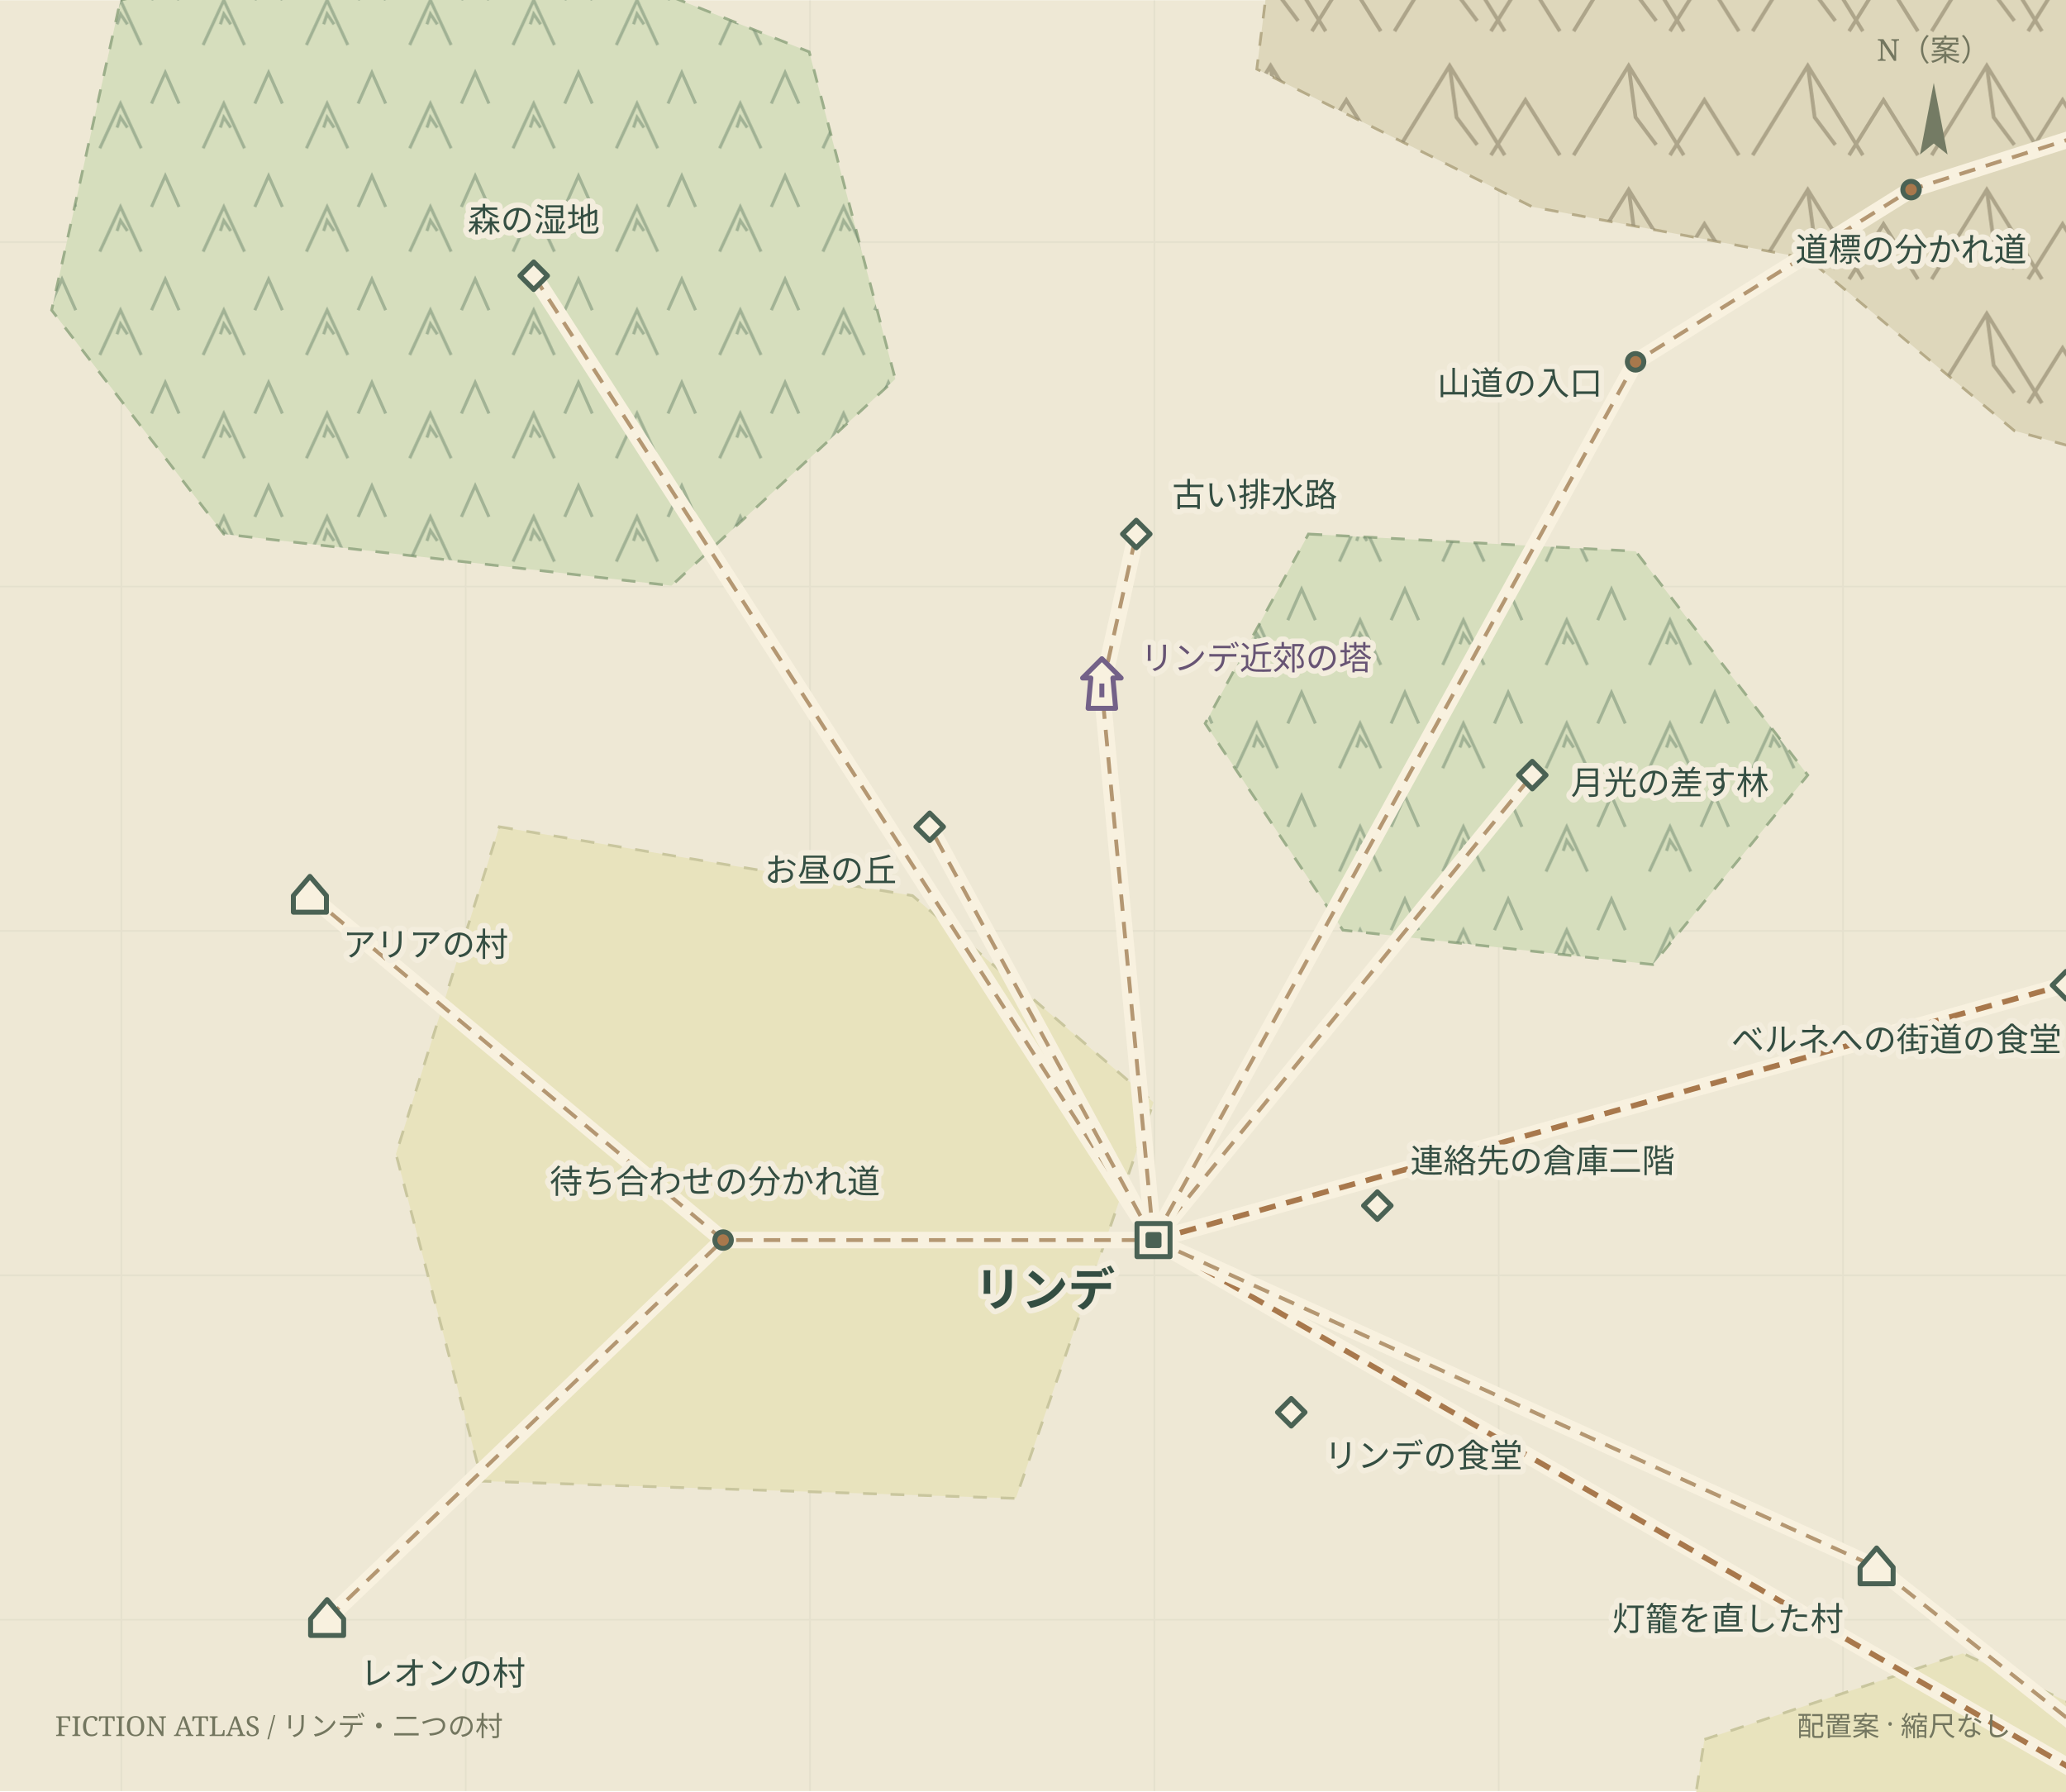
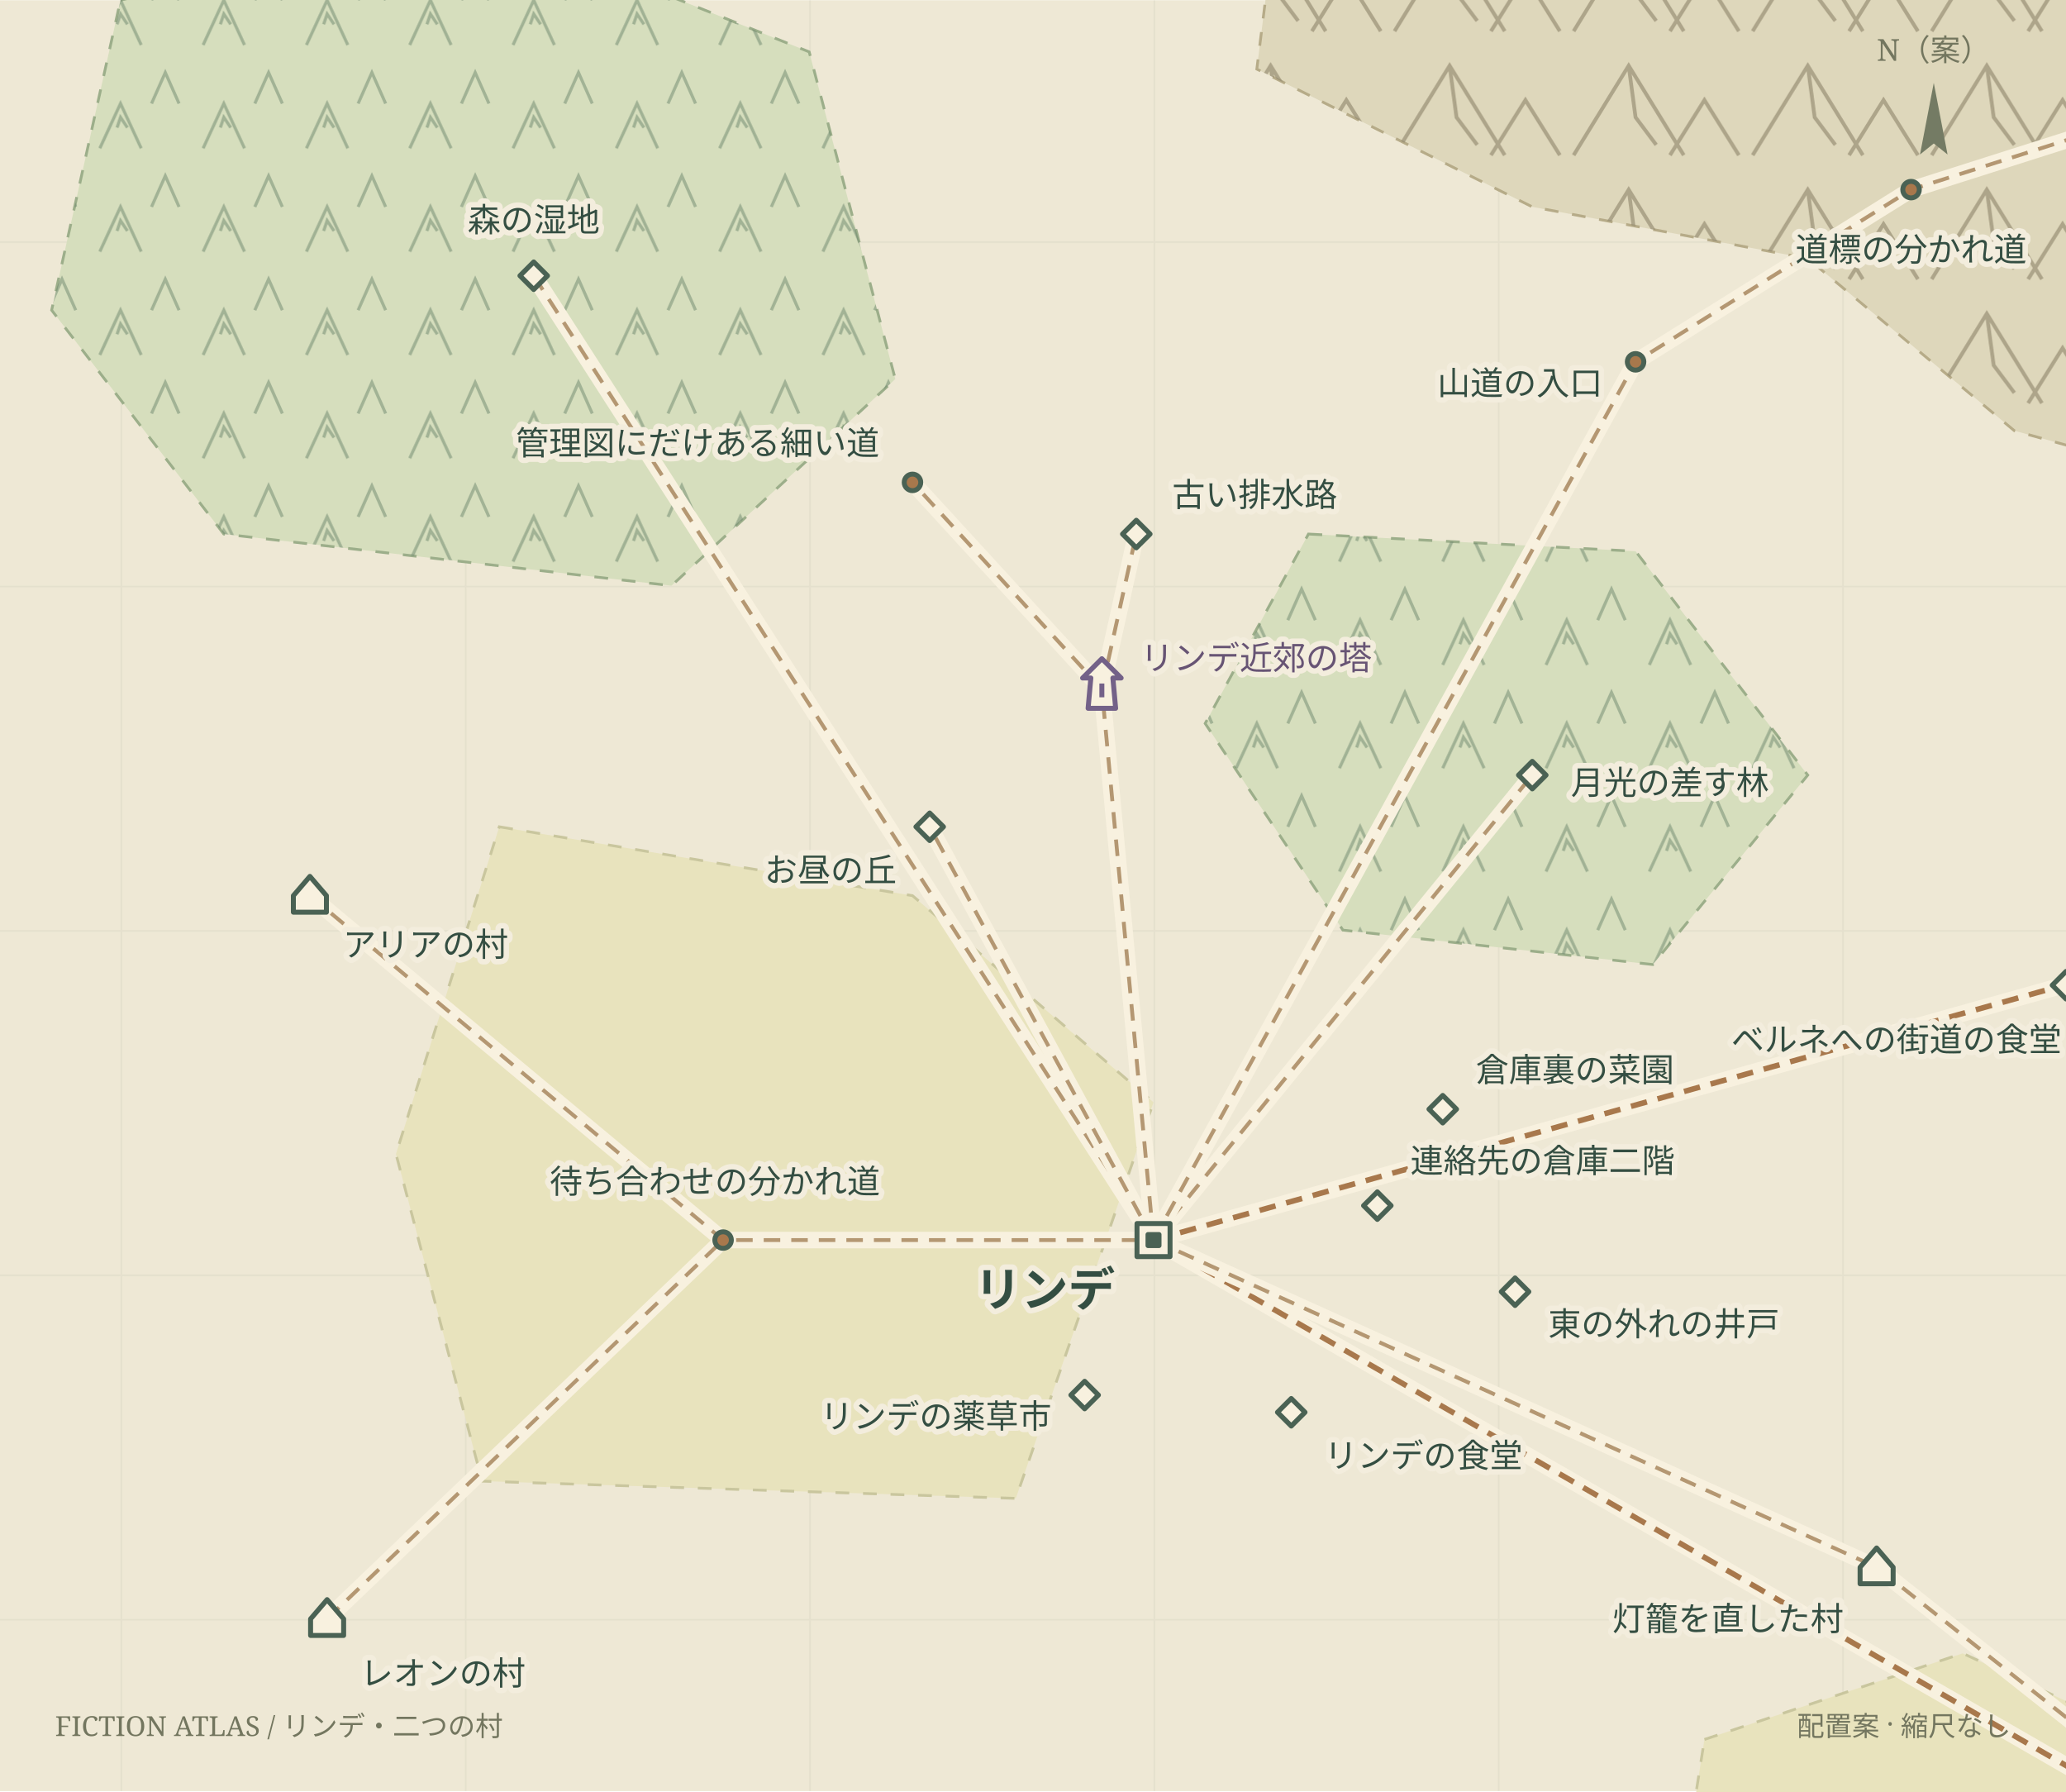
<svg xmlns="http://www.w3.org/2000/svg" width="1600" height="1387" id="map" role="img" aria-label="リンデ・二つの村" viewBox="65 130 600 520" style="font-family: &quot;Yu Gothic UI&quot;, Meiryo, sans-serif;">
  <defs>
    <pattern id="grid" width="100" height="100" patternUnits="userSpaceOnUse">
      <path d="M 100 0 L 0 0 0 100" fill="none" stroke="#637a6510" stroke-width="1" />
    </pattern>
    <pattern id="forest-pattern" width="30" height="30" patternUnits="userSpaceOnUse">
      <path d="M 4 23 L 10 10 L 16 23 M 9 17 L 10 14 L 12 17 M 19 10 L 23 1 L 27 10" fill="none" stroke="#6e876e" stroke-width="0.9" opacity="0.5" />
    </pattern>
    <pattern id="mountain-pattern" width="52" height="36" patternUnits="userSpaceOnUse">
      <path d="M 2 31 L 18 5 L 34 31 M 18 5 L 20 20 L 26 28 M 30 31 L 40 15 L 50 31" fill="none" stroke="#948a70" stroke-width="1.1" opacity="0.65" />
    </pattern>
  </defs>
  <rect x="65" y="130" width="600" height="520" fill="#eee8d5" />
  <rect x="65" y="130" width="600" height="520" fill="url(#grid)" />
  <polygon points="210,370 330,390 400,450 360,565 205,560 180,465" fill="#e8e3bd" stroke="#c9c69e" stroke-width="0.8" stroke-dasharray="4 4" />
  <polygon points="100,130 200,105 300,145 325,240 260,300 130,285 80,220" fill="#d6debd" stroke="#9cae8a" stroke-width="0.8" stroke-dasharray="4 4" />
  <polygon points="100,130 200,105 300,145 325,240 260,300 130,285 80,220" fill="url(#forest-pattern)" pointer-events="none" />
  <polygon points="445,285 540,290 590,355 545,410 455,400 415,340" fill="#d6debd" stroke="#9cae8a" stroke-width="0.8" stroke-dasharray="4 4" />
  <polygon points="445,285 540,290 590,355 545,410 455,400 415,340" fill="url(#forest-pattern)" pointer-events="none" />
  <polygon points="440,70 540,60 650,70 765,80 845,150 825,240 740,280 650,255 590,205 510,190 430,150" fill="#ded7bb" stroke="#b6ab88" stroke-width="0.8" stroke-dasharray="4 4" />
  <polygon points="440,70 540,60 650,70 765,80 845,150 825,240 740,280 650,255 590,205 510,190 430,150" fill="url(#mountain-pattern)" pointer-events="none" />
  <polyline points="990,205 1020,255 1005,310 1020,360 1050,420 1060,490" fill="none" stroke="#90b3b3" stroke-width="4" stroke-linejoin="round" stroke-linecap="round" />
  <polygon points="810,545 890,535 990,580 1010,650 960,700 860,690 820,625" fill="#d6debd" stroke="#9cae8a" stroke-width="0.8" stroke-dasharray="4 4" />
  <polygon points="810,545 890,535 990,580 1010,650 960,700 860,690 820,625" fill="url(#forest-pattern)" pointer-events="none" />
  <polygon points="560,635 635,610 700,640 790,740 760,810 600,805 545,730" fill="#e8e3bd" stroke="#c9c69e" stroke-width="0.8" stroke-dasharray="4 4" />
  <polyline points="400,490 900,350" fill="none" stroke="#f8f1df" stroke-width="4.8" stroke-linejoin="round" />
  <polyline points="400,490 900,350" fill="none" stroke="#a8784c" stroke-width="1.6" stroke-dasharray="4.8 3.2" stroke-linejoin="round" />
  <polyline points="400,490 730,680" fill="none" stroke="#f8f1df" stroke-width="4.8" stroke-linejoin="round" />
  <polyline points="400,490 730,680" fill="none" stroke="#a8784c" stroke-width="1.6" stroke-dasharray="4.8 3.2" stroke-linejoin="round" />
  <polyline points="155,390 275,490 400,490" fill="none" stroke="#f8f1df" stroke-width="4.8" stroke-linejoin="round" />
  <polyline points="155,390 275,490 400,490" fill="none" stroke="#b49772" stroke-width="1.12" stroke-dasharray="4.8 3.2" stroke-linejoin="round" />
  <polyline points="160,600 275,490" fill="none" stroke="#f8f1df" stroke-width="4.8" stroke-linejoin="round" />
  <polyline points="160,600 275,490" fill="none" stroke="#b49772" stroke-width="1.12" stroke-dasharray="4.8 3.2" stroke-linejoin="round" />
  <polyline points="400,490 385,330" fill="none" stroke="#f8f1df" stroke-width="4.8" stroke-linejoin="round" />
  <polyline points="400,490 385,330" fill="none" stroke="#b49772" stroke-width="1.12" stroke-dasharray="4.8 3.2" stroke-linejoin="round" />
  <polyline points="400,490 220,210" fill="none" stroke="#f8f1df" stroke-width="4.8" stroke-linejoin="round" />
  <polyline points="400,490 220,210" fill="none" stroke="#b49772" stroke-width="1.12" stroke-dasharray="4.8 3.2" stroke-linejoin="round" />
  <polyline points="400,490 510,355" fill="none" stroke="#f8f1df" stroke-width="4.8" stroke-linejoin="round" />
  <polyline points="400,490 510,355" fill="none" stroke="#b49772" stroke-width="1.12" stroke-dasharray="4.8 3.2" stroke-linejoin="round" />
  <polyline points="400,490 540,235 620,185 730,150 900,130" fill="none" stroke="#f8f1df" stroke-width="4.8" stroke-linejoin="round" />
  <polyline points="400,490 540,235 620,185 730,150 900,130" fill="none" stroke="#b49772" stroke-width="1.12" stroke-dasharray="4.8 3.2" stroke-linejoin="round" />
  <polyline points="400,490 610,585 730,680" fill="none" stroke="#f8f1df" stroke-width="4.8" stroke-linejoin="round" />
  <polyline points="400,490 610,585 730,680" fill="none" stroke="#b49772" stroke-width="1.12" stroke-dasharray="4.8 3.2" stroke-linejoin="round" />
  <polyline points="900,350 870,260" fill="none" stroke="#f8f1df" stroke-width="4.8" stroke-linejoin="round" />
  <polyline points="900,350 870,260" fill="none" stroke="#b49772" stroke-width="1.12" stroke-dasharray="4.8 3.2" stroke-linejoin="round" />
  <polyline points="900,350 1020,360 1095,300" fill="none" stroke="#f8f1df" stroke-width="4.8" stroke-linejoin="round" />
  <polyline points="900,350 1020,360 1095,300" fill="none" stroke="#b49772" stroke-width="1.12" stroke-dasharray="4.8 3.2" stroke-linejoin="round" />
  <polyline points="730,680 850,660" fill="none" stroke="#f8f1df" stroke-width="4.8" stroke-linejoin="round" />
  <polyline points="730,680 850,660" fill="none" stroke="#b49772" stroke-width="1.12" stroke-dasharray="4.8 3.2" stroke-linejoin="round" />
  <polyline points="385,330 395,285" fill="none" stroke="#f8f1df" stroke-width="4.8" stroke-linejoin="round" />
  <polyline points="385,330 395,285" fill="none" stroke="#b49772" stroke-width="1.12" stroke-dasharray="4.8 3.2" stroke-linejoin="round" />
+   <polyline points="385,330 330,270" fill="none" stroke="#f8f1df" stroke-width="4.8" stroke-linejoin="round" />
+   <polyline points="385,330 330,270" fill="none" stroke="#b49772" stroke-width="1.12" stroke-dasharray="4.8 3.2" stroke-linejoin="round" />
  <polyline points="400,490 335,370" fill="none" stroke="#f8f1df" stroke-width="4.8" stroke-linejoin="round" />
  <polyline points="400,490 335,370" fill="none" stroke="#b49772" stroke-width="1.12" stroke-dasharray="4.8 3.2" stroke-linejoin="round" />
  <polyline points="900,350 850,300 870,260" fill="none" stroke="#f8f1df" stroke-width="4.8" stroke-linejoin="round" />
  <polyline points="900,350 850,300 870,260" fill="none" stroke="#b49772" stroke-width="1.12" stroke-dasharray="4.8 3.2" stroke-linejoin="round" />
  <polyline points="900,350 955,320 1020,360" fill="none" stroke="#f8f1df" stroke-width="4.8" stroke-linejoin="round" />
  <polyline points="900,350 955,320 1020,360" fill="none" stroke="#b49772" stroke-width="1.12" stroke-dasharray="4.8 3.2" stroke-linejoin="round" />
  <polyline points="765,715 930,650 845,605" fill="none" stroke="#f8f1df" stroke-width="4.8" stroke-linejoin="round" />
  <polyline points="765,715 930,650 845,605" fill="none" stroke="#b49772" stroke-width="1.12" stroke-dasharray="4.8 3.2" stroke-linejoin="round" />
  <polyline points="845,605 930,650 1040,740" fill="none" stroke="#f8f1df" stroke-width="4.8" stroke-linejoin="round" />
  <polyline points="845,605 930,650 1040,740" fill="none" stroke="#b49772" stroke-width="1.12" stroke-dasharray="4.8 3.2" stroke-linejoin="round" />
  <g transform="translate(400 490)" class="place" tabindex="0" role="button" aria-label="リンデ" data-id="linde">
    <circle r="11.2" fill="transparent" stroke="none" stroke-width="0.8" class="halo" />
    <g fill="#f8f1df" stroke="#4a6254" stroke-width="1.44" stroke-linejoin="round">
      <rect x="-4.8" y="-4.8" width="9.6" height="9.6" />
      <rect x="-1.6" y="-1.6" width="3.2" height="3.2" fill="#4a6254" />
    </g>
    <text x="-11.2" y="19.2" font-size="13.6" font-weight="600" text-anchor="end" fill="#344e42" stroke="#f3eddd" stroke-width="3.2" paint-order="stroke" stroke-linejoin="round">リンデ</text>
  </g>
  <g transform="translate(155 390)" class="place" tabindex="0" role="button" aria-label="アリアの村" data-id="aria-village">
    <circle r="11.2" fill="transparent" stroke="none" stroke-width="0.8" class="halo" />
    <g fill="#f8f1df" stroke="#4a6254" stroke-width="1.44" stroke-linejoin="round">
      <path d="M -4.8 0 L 0 -5.6 L 4.8 0 V 4.8 H -4.8 Z" />
    </g>
    <text x="9.6" y="17.6" font-size="9.6" font-weight="400" text-anchor="start" fill="#344e42" stroke="#f3eddd" stroke-width="3.2" paint-order="stroke" stroke-linejoin="round">アリアの村</text>
  </g>
  <g transform="translate(160 600)" class="place" tabindex="0" role="button" aria-label="レオンの村" data-id="leon-village">
    <circle r="11.2" fill="transparent" stroke="none" stroke-width="0.8" class="halo" />
    <g fill="#f8f1df" stroke="#4a6254" stroke-width="1.44" stroke-linejoin="round">
      <path d="M -4.8 0 L 0 -5.6 L 4.8 0 V 4.8 H -4.8 Z" />
    </g>
    <text x="9.6" y="19.2" font-size="9.6" font-weight="400" text-anchor="start" fill="#344e42" stroke="#f3eddd" stroke-width="3.2" paint-order="stroke" stroke-linejoin="round">レオンの村</text>
  </g>
  <g transform="translate(275 490)" class="place" tabindex="0" role="button" aria-label="待ち合わせの分かれ道" data-id="meeting-junction">
    <circle r="11.2" fill="transparent" stroke="none" stroke-width="0.8" class="halo" />
    <g fill="#f8f1df" stroke="#4a6254" stroke-width="1.44" stroke-linejoin="round">
      <circle r="2.4" fill="#a8784c" />
    </g>
    <text x="-2.4" y="-13.6" font-size="9.6" font-weight="400" text-anchor="middle" fill="#344e42" stroke="#f3eddd" stroke-width="3.2" paint-order="stroke" stroke-linejoin="round">待ち合わせの分かれ道</text>
  </g>
  <g transform="translate(385 330)" class="place" tabindex="0" role="button" aria-label="リンデ近郊の塔" data-id="linde-tower">
    <circle r="11.2" fill="transparent" stroke="none" stroke-width="0.8" class="halo" />
    <g fill="#f8f1df" stroke="#736188" stroke-width="1.44" stroke-linejoin="round">
      <path d="M -4 5.6 L -3.2 -3.2 L -5.6 -3.2 L 0 -8.8 L 5.6 -3.2 L 3.2 -3.2 L 4 5.6 Z" />
      <path d="M 0 -1.6 V 2.4" />
    </g>
    <text x="11.2" y="-5.6" font-size="9.6" font-weight="400" text-anchor="start" fill="#675474" stroke="#f3eddd" stroke-width="3.2" paint-order="stroke" stroke-linejoin="round">リンデ近郊の塔</text>
  </g>
  <g transform="translate(220 210)" class="place" tabindex="0" role="button" aria-label="森の湿地" data-id="wetland">
    <circle r="11.2" fill="transparent" stroke="none" stroke-width="0.8" class="halo" />
    <g fill="#f8f1df" stroke="#4a6254" stroke-width="1.44" stroke-linejoin="round">
      <path d="M 0 -4 L 4 0 L 0 4 L -4 0 Z" />
    </g>
    <text x="0" y="-12.8" font-size="9.6" font-weight="400" text-anchor="middle" fill="#344e42" stroke="#f3eddd" stroke-width="3.2" paint-order="stroke" stroke-linejoin="round">森の湿地</text>
  </g>
  <g transform="translate(510 355)" class="place" tabindex="0" role="button" aria-label="月光の差す林" data-id="moon-herbs">
    <circle r="11.2" fill="transparent" stroke="none" stroke-width="0.8" class="halo" />
    <g fill="#f8f1df" stroke="#4a6254" stroke-width="1.44" stroke-linejoin="round">
      <path d="M 0 -4 L 4 0 L 0 4 L -4 0 Z" />
    </g>
    <text x="11.2" y="5.6" font-size="9.6" font-weight="400" text-anchor="start" fill="#344e42" stroke="#f3eddd" stroke-width="3.2" paint-order="stroke" stroke-linejoin="round">月光の差す林</text>
  </g>
  <g transform="translate(540 235)" class="place" tabindex="0" role="button" aria-label="山道の入口" data-id="mountain-entry">
    <circle r="11.2" fill="transparent" stroke="none" stroke-width="0.8" class="halo" />
    <g fill="#f8f1df" stroke="#4a6254" stroke-width="1.44" stroke-linejoin="round">
      <circle r="2.4" fill="#a8784c" />
    </g>
    <text x="-9.6" y="9.6" font-size="9.6" font-weight="400" text-anchor="end" fill="#344e42" stroke="#f3eddd" stroke-width="3.2" paint-order="stroke" stroke-linejoin="round">山道の入口</text>
  </g>
  <g transform="translate(620 185)" class="place" tabindex="0" role="button" aria-label="道標の分かれ道" data-id="signpost">
    <circle r="11.2" fill="transparent" stroke="none" stroke-width="0.8" class="halo" />
    <g fill="#f8f1df" stroke="#4a6254" stroke-width="1.44" stroke-linejoin="round">
      <circle r="2.4" fill="#a8784c" />
    </g>
    <text x="0" y="20.8" font-size="9.6" font-weight="400" text-anchor="middle" fill="#344e42" stroke="#f3eddd" stroke-width="3.2" paint-order="stroke" stroke-linejoin="round">道標の分かれ道</text>
  </g>
  <g transform="translate(610 585)" class="place" tabindex="0" role="button" aria-label="灯籠を直した村" data-id="lantern-village">
    <circle r="11.2" fill="transparent" stroke="none" stroke-width="0.8" class="halo" />
    <g fill="#f8f1df" stroke="#4a6254" stroke-width="1.44" stroke-linejoin="round">
      <path d="M -4.8 0 L 0 -5.6 L 4.8 0 V 4.8 H -4.8 Z" />
    </g>
    <text x="-9.6" y="18.4" font-size="9.6" font-weight="400" text-anchor="end" fill="#344e42" stroke="#f3eddd" stroke-width="3.2" paint-order="stroke" stroke-linejoin="round">灯籠を直した村</text>
  </g>
  <g transform="translate(335 370)" class="place" tabindex="0" role="button" aria-label="お昼の丘" data-id="picnic-hill">
    <circle r="11.2" fill="transparent" stroke="none" stroke-width="0.8" class="halo" />
    <g fill="#f8f1df" stroke="#4a6254" stroke-width="1.44" stroke-linejoin="round">
      <path d="M 0 -4 L 4 0 L 0 4 L -4 0 Z" />
    </g>
    <text x="-9.6" y="16" font-size="9.6" font-weight="400" text-anchor="end" fill="#344e42" stroke="#f3eddd" stroke-width="3.2" paint-order="stroke" stroke-linejoin="round">お昼の丘</text>
  </g>
  <g transform="translate(395 285)" class="place" tabindex="0" role="button" aria-label="古い排水路" data-id="old-waterway">
    <circle r="11.2" fill="transparent" stroke="none" stroke-width="0.8" class="halo" />
    <g fill="#f8f1df" stroke="#4a6254" stroke-width="1.44" stroke-linejoin="round">
      <path d="M 0 -4 L 4 0 L 0 4 L -4 0 Z" />
    </g>
    <text x="10.4" y="-8" font-size="9.6" font-weight="400" text-anchor="start" fill="#344e42" stroke="#f3eddd" stroke-width="3.2" paint-order="stroke" stroke-linejoin="round">古い排水路</text>
  </g>
+   <g transform="translate(330 270)" class="place" tabindex="0" role="button" aria-label="管理図にだけある細い道" data-id="old-map-path">
+     <circle r="11.2" fill="transparent" stroke="none" stroke-width="0.8" class="halo" />
+     <g fill="#f8f1df" stroke="#4a6254" stroke-width="1.44" stroke-linejoin="round">
+       <circle r="2.4" fill="#a8784c" />
+     </g>
+     <text x="-9.6" y="-8" font-size="9.6" font-weight="400" text-anchor="end" fill="#344e42" stroke="#f3eddd" stroke-width="3.2" paint-order="stroke" stroke-linejoin="round">管理図にだけある細い道</text>
+   </g>
  <g transform="translate(465 480)" class="place" tabindex="0" role="button" aria-label="連絡先の倉庫二階" data-id="linde-warehouse">
    <circle r="11.2" fill="transparent" stroke="none" stroke-width="0.8" class="halo" />
    <g fill="#f8f1df" stroke="#4a6254" stroke-width="1.44" stroke-linejoin="round">
      <path d="M 0 -4 L 4 0 L 0 4 L -4 0 Z" />
    </g>
    <text x="9.6" y="-9.6" font-size="9.6" font-weight="400" text-anchor="start" fill="#344e42" stroke="#f3eddd" stroke-width="3.2" paint-order="stroke" stroke-linejoin="round">連絡先の倉庫二階</text>
+   </g>
+   <g transform="translate(484 452)" class="place" tabindex="0" role="button" aria-label="倉庫裏の菜園" data-id="linde-warehouse-yard">
+     <circle r="11.2" fill="transparent" stroke="none" stroke-width="0.8" class="halo" />
+     <g fill="#f8f1df" stroke="#4a6254" stroke-width="1.44" stroke-linejoin="round">
+       <path d="M 0 -4 L 4 0 L 0 4 L -4 0 Z" />
+     </g>
+     <text x="9.6" y="-8" font-size="9.6" font-weight="400" text-anchor="start" fill="#344e42" stroke="#f3eddd" stroke-width="3.2" paint-order="stroke" stroke-linejoin="round">倉庫裏の菜園</text>
+   </g>
+   <g transform="translate(505 505)" class="place" tabindex="0" role="button" aria-label="東の外れの井戸" data-id="linde-east-well">
+     <circle r="11.2" fill="transparent" stroke="none" stroke-width="0.8" class="halo" />
+     <g fill="#f8f1df" stroke="#4a6254" stroke-width="1.44" stroke-linejoin="round">
+       <path d="M 0 -4 L 4 0 L 0 4 L -4 0 Z" />
+     </g>
+     <text x="9.6" y="12.8" font-size="9.6" font-weight="400" text-anchor="start" fill="#344e42" stroke="#f3eddd" stroke-width="3.2" paint-order="stroke" stroke-linejoin="round">東の外れの井戸</text>
+   </g>
+   <g transform="translate(380 535)" class="place" tabindex="0" role="button" aria-label="リンデの薬草市" data-id="linde-herb-market">
+     <circle r="11.2" fill="transparent" stroke="none" stroke-width="0.8" class="halo" />
+     <g fill="#f8f1df" stroke="#4a6254" stroke-width="1.44" stroke-linejoin="round">
+       <path d="M 0 -4 L 4 0 L 0 4 L -4 0 Z" />
+     </g>
+     <text x="-9.6" y="9.6" font-size="9.6" font-weight="400" text-anchor="end" fill="#344e42" stroke="#f3eddd" stroke-width="3.2" paint-order="stroke" stroke-linejoin="round">リンデの薬草市</text>
  </g>
  <g transform="translate(440 540)" class="place" tabindex="0" role="button" aria-label="リンデの食堂" data-id="linde-dining">
    <circle r="11.2" fill="transparent" stroke="none" stroke-width="0.8" class="halo" />
    <g fill="#f8f1df" stroke="#4a6254" stroke-width="1.44" stroke-linejoin="round">
      <path d="M 0 -4 L 4 0 L 0 4 L -4 0 Z" />
    </g>
    <text x="9.6" y="16" font-size="9.6" font-weight="400" text-anchor="start" fill="#344e42" stroke="#f3eddd" stroke-width="3.2" paint-order="stroke" stroke-linejoin="round">リンデの食堂</text>
  </g>
  <g transform="translate(665 416)" class="place" tabindex="0" role="button" aria-label="ベルネへの街道の食堂" data-id="roadside-dining">
    <circle r="11.2" fill="transparent" stroke="none" stroke-width="0.8" class="halo" />
    <g fill="#f8f1df" stroke="#4a6254" stroke-width="1.44" stroke-linejoin="round">
      <path d="M 0 -4 L 4 0 L 0 4 L -4 0 Z" />
    </g>
    <text x="-49.245" y="19.2" font-size="9.6" font-weight="400" text-anchor="middle" fill="#344e42" stroke="#f3eddd" stroke-width="3.2" paint-order="stroke" stroke-linejoin="round">ベルネへの街道の食堂</text>
  </g>
  <g fill="#73765f" font-family="Georgia, Yu Mincho, serif" pointer-events="none">
    <path d="M 626.6 154 L 622.6 174.8 L 626.6 171.6 L 630.6 174.8 Z" fill="#747b64" />
    <text x="626.6" y="147.6" text-anchor="middle" font-size="8.8">N（案）</text>
    <text x="81" y="634" font-size="8">FICTION ATLAS / リンデ・二つの村</text>
    <text x="649" y="634" font-size="8" text-anchor="end">配置案 · 縮尺なし</text>
  </g>
</svg>
